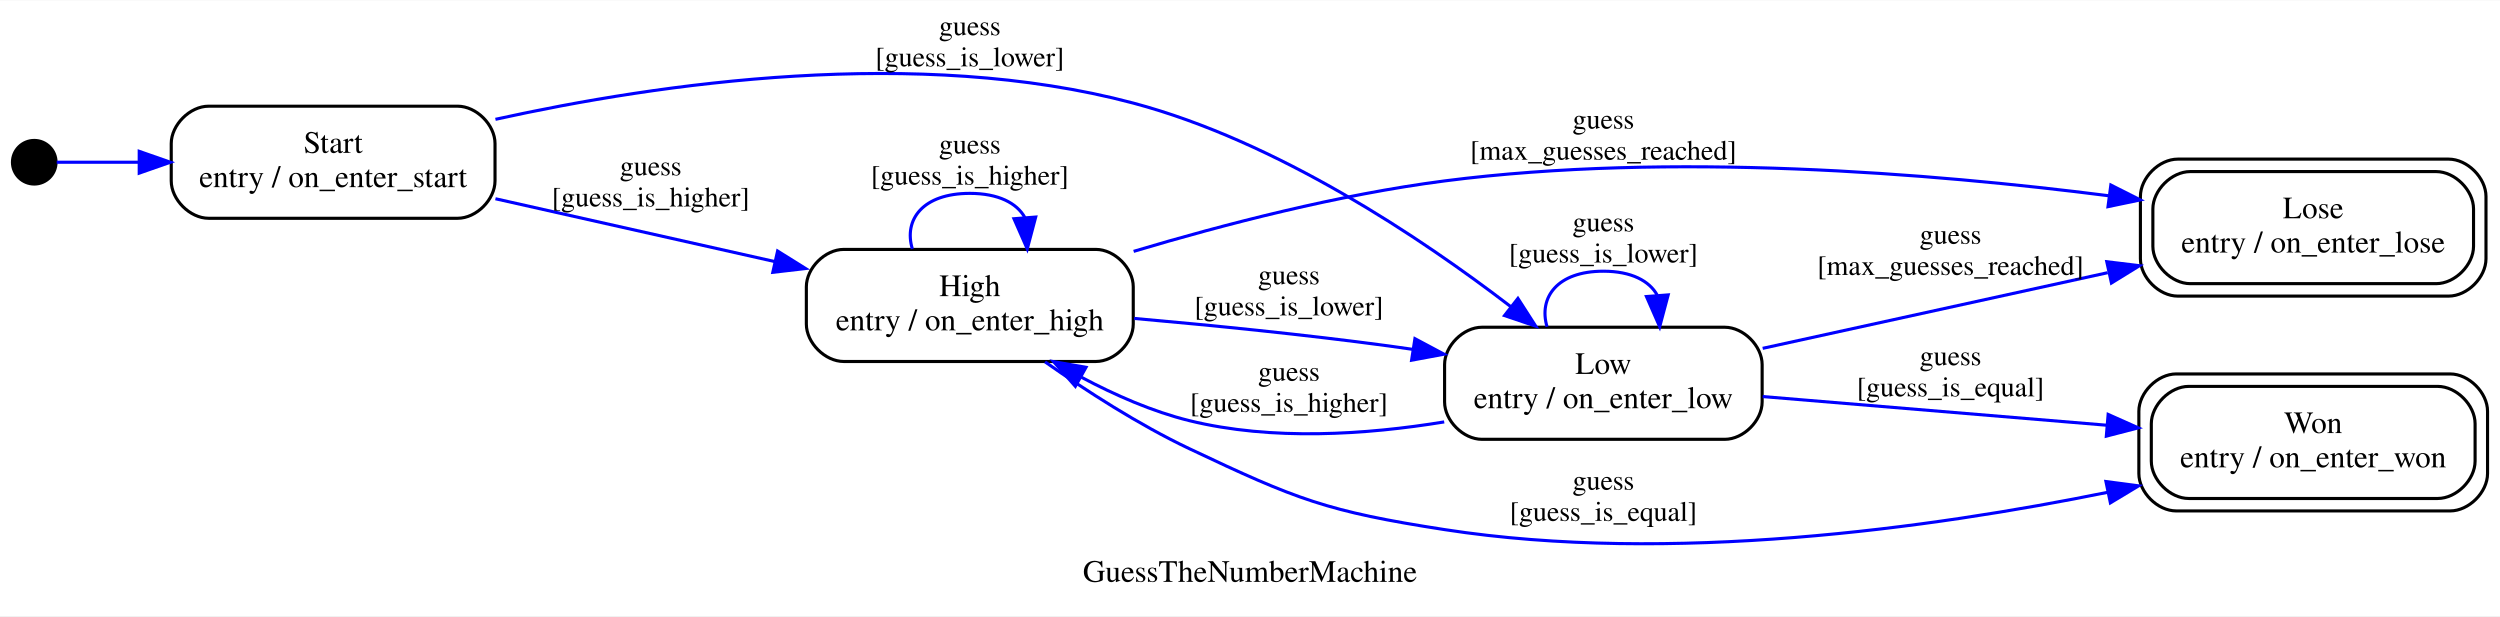
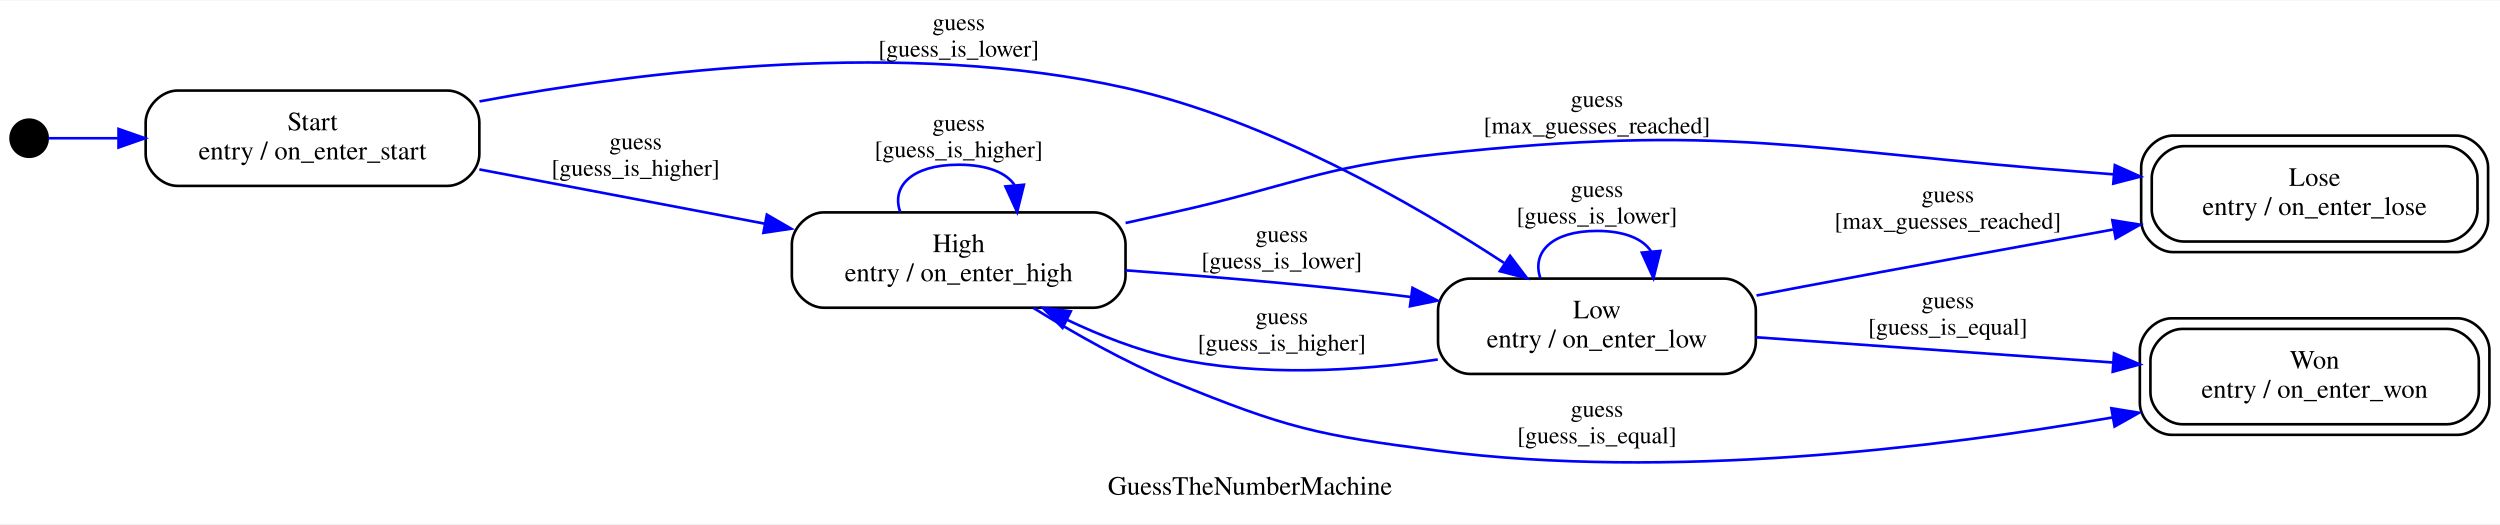
- <svg xmlns="http://www.w3.org/2000/svg" width="803pt" height="198pt" viewBox="0.00 0.00 803.00 197.78">
-   <g id="graph0" class="graph" transform="scale(1 1) rotate(0) translate(4 193.7803)">
-     <polygon fill="#ffffff" stroke="transparent" points="-4,4 -4,-193.78 799,-193.78 799,4 -4,4" />
-     <text text-anchor="middle" x="397.5" y="-7" font-family="Times,serif" font-size="10.00" fill="#000000">GuessTheNumberMachine</text>
+ <svg xmlns="http://www.w3.org/2000/svg" width="944pt" height="198pt" viewBox="0.00 0.00 944.00 197.61">
+   <g id="graph0" class="graph" transform="scale(1 1) rotate(0) translate(4 193.61)">
+     <polygon fill="white" stroke="transparent" points="-4,4 -4,-193.61 940,-193.61 940,4 -4,4" />
+     <text text-anchor="middle" x="468" y="-7" font-family="Times,serif" font-size="10.00">GuessTheNumberMachine</text>
    <g id="node1" class="node">
-       <ellipse fill="#000000" stroke="#000000" cx="7" cy="-141.78" rx="7" ry="7" />
-       <text text-anchor="middle" x="7" y="-141.48" font-family="Times,serif" font-size="1.00" fill="#000000">i</text>
+       <ellipse fill="black" stroke="black" cx="7" cy="-141.61" rx="7" ry="7" />
+       <text text-anchor="middle" x="7" y="-141.31" font-family="Times,serif" font-size="1.00">i</text>
    </g>
    <g id="node2" class="node">
-       <path fill="#ffffff" stroke="#000000" d="M143,-159.78C143,-159.78 63,-159.78 63,-159.78 57,-159.78 51,-153.78 51,-147.78 51,-147.78 51,-135.78 51,-135.78 51,-129.78 57,-123.78 63,-123.78 63,-123.78 143,-123.78 143,-123.78 149,-123.78 155,-129.78 155,-135.78 155,-135.78 155,-147.78 155,-147.78 155,-153.78 149,-159.78 143,-159.78" />
-       <text text-anchor="middle" x="103" y="-144.78" font-family="Times,serif" font-size="10.00" fill="#000000">Start</text>
-       <text text-anchor="middle" x="103" y="-133.78" font-family="Times,serif" font-size="10.00" fill="#000000">entry / on_enter_start</text>
+       <path fill="white" stroke="black" d="M165,-159.61C165,-159.61 63,-159.61 63,-159.61 57,-159.61 51,-153.61 51,-147.61 51,-147.61 51,-135.61 51,-135.61 51,-129.61 57,-123.61 63,-123.61 63,-123.61 165,-123.61 165,-123.61 171,-123.61 177,-129.61 177,-135.61 177,-135.61 177,-147.61 177,-147.61 177,-153.61 171,-159.61 165,-159.61" />
+       <text text-anchor="middle" x="114" y="-144.61" font-family="Times,serif" font-size="10.00">Start</text>
+       <text text-anchor="middle" x="114" y="-133.61" font-family="Times,serif" font-size="10.00">entry / on_enter_start</text>
    </g>
    <g id="edge1" class="edge">
-       <path fill="none" stroke="#0000ff" d="M14.216,-141.78C20.425,-141.78 30.049,-141.78 40.707,-141.78" />
-       <polygon fill="#0000ff" stroke="#0000ff" points="40.718,-145.28 50.718,-141.78 40.718,-138.28 40.718,-145.28" />
+       <path fill="none" stroke="blue" d="M14.25,-141.61C20.14,-141.61 29.64,-141.61 40.49,-141.61" />
+       <polygon fill="blue" stroke="blue" points="40.76,-145.11 50.76,-141.61 40.76,-138.11 40.76,-145.11" />
    </g>
    <g id="node3" class="node">
-       <path fill="#ffffff" stroke="#000000" d="M348,-113.78C348,-113.78 267,-113.78 267,-113.78 261,-113.78 255,-107.78 255,-101.78 255,-101.78 255,-89.78 255,-89.78 255,-83.78 261,-77.78 267,-77.78 267,-77.78 348,-77.78 348,-77.78 354,-77.78 360,-83.78 360,-89.78 360,-89.78 360,-101.78 360,-101.78 360,-107.78 354,-113.78 348,-113.78" />
-       <text text-anchor="middle" x="307.5" y="-98.78" font-family="Times,serif" font-size="10.00" fill="#000000">High</text>
-       <text text-anchor="middle" x="307.5" y="-87.78" font-family="Times,serif" font-size="10.00" fill="#000000">entry / on_enter_high</text>
+       <path fill="white" stroke="black" d="M409,-113.61C409,-113.61 307,-113.61 307,-113.61 301,-113.61 295,-107.61 295,-101.61 295,-101.61 295,-89.61 295,-89.61 295,-83.61 301,-77.61 307,-77.61 307,-77.61 409,-77.61 409,-77.61 415,-77.61 421,-83.61 421,-89.61 421,-89.61 421,-101.61 421,-101.61 421,-107.61 415,-113.61 409,-113.61" />
+       <text text-anchor="middle" x="358" y="-98.61" font-family="Times,serif" font-size="10.00">High</text>
+       <text text-anchor="middle" x="358" y="-87.61" font-family="Times,serif" font-size="10.00">entry / on_enter_high</text>
    </g>
    <g id="edge11" class="edge">
-       <path fill="none" stroke="#0000ff" d="M155.133,-130.054C182.444,-123.91 216.092,-116.341 244.815,-109.88" />
-       <polygon fill="#0000ff" stroke="#0000ff" points="245.763,-113.255 254.751,-107.646 244.227,-106.425 245.763,-113.255" />
-       <text text-anchor="middle" x="205" y="-137.58" font-family="Times,serif" font-size="9.00" fill="#000000">guess</text>
-       <text text-anchor="middle" x="205" y="-127.58" font-family="Times,serif" font-size="9.00" fill="#000000">[guess_is_higher]</text>
+       <path fill="none" stroke="blue" d="M177.01,-129.83C209.89,-123.58 250.47,-115.86 284.77,-109.34" />
+       <polygon fill="blue" stroke="blue" points="285.56,-112.76 294.73,-107.45 284.26,-105.88 285.56,-112.76" />
+       <text text-anchor="middle" x="236" y="-137.41" font-family="Times,serif" font-size="9.00">guess</text>
+       <text text-anchor="middle" x="236" y="-127.41" font-family="Times,serif" font-size="9.00">[guess_is_higher]</text>
    </g>
    <g id="node6" class="node">
-       <path fill="#ffffff" stroke="#000000" d="M550,-88.78C550,-88.78 472,-88.78 472,-88.78 466,-88.78 460,-82.78 460,-76.78 460,-76.78 460,-64.78 460,-64.78 460,-58.78 466,-52.78 472,-52.78 472,-52.78 550,-52.78 550,-52.78 556,-52.78 562,-58.78 562,-64.78 562,-64.78 562,-76.78 562,-76.78 562,-82.78 556,-88.78 550,-88.78" />
-       <text text-anchor="middle" x="511" y="-73.78" font-family="Times,serif" font-size="10.00" fill="#000000">Low</text>
-       <text text-anchor="middle" x="511" y="-62.78" font-family="Times,serif" font-size="10.00" fill="#000000">entry / on_enter_low</text>
+       <path fill="white" stroke="black" d="M647,-88.61C647,-88.61 551,-88.61 551,-88.61 545,-88.61 539,-82.61 539,-76.61 539,-76.61 539,-64.61 539,-64.61 539,-58.61 545,-52.61 551,-52.61 551,-52.61 647,-52.61 647,-52.61 653,-52.61 659,-58.61 659,-64.61 659,-64.61 659,-76.61 659,-76.61 659,-82.61 653,-88.61 647,-88.61" />
+       <text text-anchor="middle" x="599" y="-73.61" font-family="Times,serif" font-size="10.00">Low</text>
+       <text text-anchor="middle" x="599" y="-62.61" font-family="Times,serif" font-size="10.00">entry / on_enter_low</text>
    </g>
    <g id="edge10" class="edge">
-       <path fill="none" stroke="#0000ff" d="M155.134,-155.562C207.729,-167.172 290.826,-179.199 360,-160.78 406.167,-148.488 452.337,-117.574 481.242,-95.41" />
-       <polygon fill="#0000ff" stroke="#0000ff" points="483.556,-98.044 489.28,-89.129 479.246,-92.528 483.556,-98.044" />
-       <text text-anchor="middle" x="307.5" y="-182.58" font-family="Times,serif" font-size="9.00" fill="#000000">guess</text>
-       <text text-anchor="middle" x="307.5" y="-172.58" font-family="Times,serif" font-size="9.00" fill="#000000">[guess_is_lower]</text>
+       <path fill="none" stroke="blue" d="M177.05,-155.51C239.44,-167.15 338.01,-179.14 421,-160.61 474.43,-148.68 529.69,-116.92 563.94,-94.52" />
+       <polygon fill="blue" stroke="blue" points="566.21,-97.21 572.6,-88.76 562.34,-91.39 566.21,-97.21" />
+       <text text-anchor="middle" x="358" y="-182.41" font-family="Times,serif" font-size="9.00">guess</text>
+       <text text-anchor="middle" x="358" y="-172.41" font-family="Times,serif" font-size="9.00">[guess_is_lower]</text>
    </g>
    <g id="edge5" class="edge">
-       <path fill="none" stroke="#0000ff" d="M289.047,-113.933C286.209,-123.319 292.359,-131.78 307.5,-131.78 316.726,-131.78 322.614,-128.638 325.164,-124.06" />
-       <polygon fill="#0000ff" stroke="#0000ff" points="328.666,-124.174 325.953,-113.933 321.687,-123.631 328.666,-124.174" />
-       <text text-anchor="middle" x="307.5" y="-144.58" font-family="Times,serif" font-size="9.00" fill="#000000">guess</text>
-       <text text-anchor="middle" x="307.5" y="-134.58" font-family="Times,serif" font-size="9.00" fill="#000000">[guess_is_higher]</text>
+       <path fill="none" stroke="blue" d="M335.93,-113.77C332.53,-123.15 339.89,-131.61 358,-131.61 369.04,-131.61 376.08,-128.47 379.13,-123.89" />
+       <polygon fill="blue" stroke="blue" points="382.63,-124.05 380.07,-113.77 375.66,-123.4 382.63,-124.05" />
+       <text text-anchor="middle" x="358" y="-144.41" font-family="Times,serif" font-size="9.00">guess</text>
+       <text text-anchor="middle" x="358" y="-134.41" font-family="Times,serif" font-size="9.00">[guess_is_higher]</text>
    </g>
    <g id="node4" class="node">
-       <path fill="#ffffff" stroke="#000000" d="M778.5,-138.78C778.5,-138.78 699.5,-138.78 699.5,-138.78 693.5,-138.78 687.5,-132.78 687.5,-126.78 687.5,-126.78 687.5,-114.78 687.5,-114.78 687.5,-108.78 693.5,-102.78 699.5,-102.78 699.5,-102.78 778.5,-102.78 778.5,-102.78 784.5,-102.78 790.5,-108.78 790.5,-114.78 790.5,-114.78 790.5,-126.78 790.5,-126.78 790.5,-132.78 784.5,-138.78 778.5,-138.78" />
-       <path fill="none" stroke="#000000" d="M782.5,-142.78C782.5,-142.78 695.5,-142.78 695.5,-142.78 689.5,-142.78 683.5,-136.78 683.5,-130.78 683.5,-130.78 683.5,-110.78 683.5,-110.78 683.5,-104.78 689.5,-98.78 695.5,-98.78 695.5,-98.78 782.5,-98.78 782.5,-98.78 788.5,-98.78 794.5,-104.78 794.5,-110.78 794.5,-110.78 794.5,-130.78 794.5,-130.78 794.5,-136.78 788.5,-142.78 782.5,-142.78" />
-       <text text-anchor="middle" x="739" y="-123.78" font-family="Times,serif" font-size="10.00" fill="#000000">Lose</text>
-       <text text-anchor="middle" x="739" y="-112.78" font-family="Times,serif" font-size="10.00" fill="#000000">entry / on_enter_lose</text>
+       <path fill="white" stroke="black" d="M919.5,-138.61C919.5,-138.61 820.5,-138.61 820.5,-138.61 814.5,-138.61 808.5,-132.61 808.5,-126.61 808.5,-126.61 808.5,-114.61 808.5,-114.61 808.5,-108.61 814.5,-102.61 820.5,-102.61 820.5,-102.61 919.5,-102.61 919.5,-102.61 925.5,-102.61 931.5,-108.61 931.5,-114.61 931.5,-114.61 931.5,-126.61 931.5,-126.61 931.5,-132.61 925.5,-138.61 919.5,-138.61" />
+       <path fill="none" stroke="black" d="M923.5,-142.61C923.5,-142.61 816.5,-142.61 816.5,-142.61 810.5,-142.61 804.5,-136.61 804.5,-130.61 804.5,-130.61 804.5,-110.61 804.5,-110.61 804.5,-104.61 810.5,-98.61 816.5,-98.61 816.5,-98.61 923.5,-98.61 923.5,-98.61 929.5,-98.61 935.5,-104.61 935.5,-110.61 935.5,-110.61 935.5,-130.61 935.5,-130.61 935.5,-136.61 929.5,-142.61 923.5,-142.61" />
+       <text text-anchor="middle" x="870" y="-123.61" font-family="Times,serif" font-size="10.00">Lose</text>
+       <text text-anchor="middle" x="870" y="-112.61" font-family="Times,serif" font-size="10.00">entry / on_enter_lose</text>
    </g>
    <g id="edge2" class="edge">
-       <path fill="none" stroke="#0000ff" d="M360.123,-113.15C389.21,-121.842 426.203,-131.422 460,-135.78 532.577,-145.14 616.504,-138.26 673.2,-131.029" />
-       <polygon fill="#0000ff" stroke="#0000ff" points="674.003,-134.453 683.461,-129.679 673.09,-127.513 674.003,-134.453" />
-       <text text-anchor="middle" x="511" y="-152.58" font-family="Times,serif" font-size="9.00" fill="#000000">guess</text>
-       <text text-anchor="middle" x="511" y="-142.58" font-family="Times,serif" font-size="9.00" fill="#000000">[max_guesses_reached]</text>
+       <path fill="none" stroke="blue" d="M421.01,-109.6C427.09,-110.96 433.16,-112.32 439,-113.61 483.42,-123.5 493.76,-130.7 539,-135.61 648.18,-147.48 676.49,-136.91 786,-128.61 788.68,-128.41 791.41,-128.2 794.17,-127.97" />
+       <polygon fill="blue" stroke="blue" points="794.56,-131.45 804.23,-127.12 793.97,-124.47 794.56,-131.45" />
+       <text text-anchor="middle" x="599" y="-153.41" font-family="Times,serif" font-size="9.00">guess</text>
+       <text text-anchor="middle" x="599" y="-143.41" font-family="Times,serif" font-size="9.00">[max_guesses_reached]</text>
    </g>
    <g id="node5" class="node">
-       <path fill="#ffffff" stroke="#000000" d="M779,-69.78C779,-69.78 699,-69.78 699,-69.78 693,-69.78 687,-63.78 687,-57.78 687,-57.78 687,-45.78 687,-45.78 687,-39.78 693,-33.78 699,-33.78 699,-33.78 779,-33.78 779,-33.78 785,-33.78 791,-39.78 791,-45.78 791,-45.78 791,-57.78 791,-57.78 791,-63.78 785,-69.78 779,-69.78" />
-       <path fill="none" stroke="#000000" d="M783,-73.78C783,-73.78 695,-73.78 695,-73.78 689,-73.78 683,-67.78 683,-61.78 683,-61.78 683,-41.78 683,-41.78 683,-35.78 689,-29.78 695,-29.78 695,-29.78 783,-29.78 783,-29.78 789,-29.78 795,-35.78 795,-41.78 795,-41.78 795,-61.78 795,-61.78 795,-67.78 789,-73.78 783,-73.78" />
-       <text text-anchor="middle" x="739" y="-54.78" font-family="Times,serif" font-size="10.00" fill="#000000">Won</text>
-       <text text-anchor="middle" x="739" y="-43.78" font-family="Times,serif" font-size="10.00" fill="#000000">entry / on_enter_won</text>
+       <path fill="white" stroke="black" d="M920,-69.61C920,-69.61 820,-69.61 820,-69.61 814,-69.61 808,-63.61 808,-57.61 808,-57.61 808,-45.61 808,-45.61 808,-39.61 814,-33.61 820,-33.61 820,-33.61 920,-33.61 920,-33.61 926,-33.61 932,-39.61 932,-45.61 932,-45.61 932,-57.61 932,-57.61 932,-63.61 926,-69.61 920,-69.61" />
+       <path fill="none" stroke="black" d="M924,-73.61C924,-73.61 816,-73.61 816,-73.61 810,-73.61 804,-67.61 804,-61.61 804,-61.61 804,-41.61 804,-41.61 804,-35.61 810,-29.61 816,-29.61 816,-29.61 924,-29.61 924,-29.61 930,-29.61 936,-35.61 936,-41.61 936,-41.61 936,-61.61 936,-61.61 936,-67.61 930,-73.61 924,-73.61" />
+       <text text-anchor="middle" x="870" y="-54.61" font-family="Times,serif" font-size="10.00">Won</text>
+       <text text-anchor="middle" x="870" y="-43.61" font-family="Times,serif" font-size="10.00">entry / on_enter_won</text>
    </g>
    <g id="edge3" class="edge">
-       <path fill="none" stroke="#0000ff" d="M331.661,-77.667C344.847,-68.399 361.756,-57.479 378,-49.78 412.549,-33.406 422.217,-29.627 460,-23.78 532.5,-12.562 616.327,-24.255 673.021,-35.772" />
-       <polygon fill="#0000ff" stroke="#0000ff" points="672.427,-39.223 682.931,-37.839 673.856,-32.37 672.427,-39.223" />
-       <text text-anchor="middle" x="511" y="-36.58" font-family="Times,serif" font-size="9.00" fill="#000000">guess</text>
-       <text text-anchor="middle" x="511" y="-26.58" font-family="Times,serif" font-size="9.00" fill="#000000">[guess_is_equal]</text>
+       <path fill="none" stroke="blue" d="M386.21,-77.53C401.27,-68.16 420.61,-57.13 439,-49.61 481.51,-32.24 493.45,-29.44 539,-23.61 626.07,-12.48 726.65,-24.58 793.66,-36.17" />
+       <polygon fill="blue" stroke="blue" points="793.25,-39.65 803.71,-37.95 794.47,-32.76 793.25,-39.65" />
+       <text text-anchor="middle" x="599" y="-36.41" font-family="Times,serif" font-size="9.00">guess</text>
+       <text text-anchor="middle" x="599" y="-26.41" font-family="Times,serif" font-size="9.00">[guess_is_equal]</text>
    </g>
    <g id="edge4" class="edge">
-       <path fill="none" stroke="#0000ff" d="M360.305,-91.609C385.148,-89.408 415.148,-86.408 442,-82.78 444.53,-82.439 447.11,-82.072 449.714,-81.687" />
-       <polygon fill="#0000ff" stroke="#0000ff" points="450.474,-85.111 459.822,-80.126 449.405,-78.193 450.474,-85.111" />
-       <text text-anchor="middle" x="410" y="-102.58" font-family="Times,serif" font-size="9.00" fill="#000000">guess</text>
-       <text text-anchor="middle" x="410" y="-92.58" font-family="Times,serif" font-size="9.00" fill="#000000">[guess_is_lower]</text>
+       <path fill="none" stroke="blue" d="M421.03,-91.72C451.25,-89.55 488.07,-86.5 521,-82.61 523.53,-82.32 526.1,-82 528.7,-81.66" />
+       <polygon fill="blue" stroke="blue" points="529.35,-85.11 538.79,-80.3 528.41,-78.17 529.35,-85.11" />
+       <text text-anchor="middle" x="480" y="-102.41" font-family="Times,serif" font-size="9.00">guess</text>
+       <text text-anchor="middle" x="480" y="-92.41" font-family="Times,serif" font-size="9.00">[guess_is_lower]</text>
    </g>
    <g id="edge9" class="edge">
-       <path fill="none" stroke="#0000ff" d="M459.879,-58.371C434.895,-54.272 404.562,-52.233 378,-58.78 366.166,-61.697 354.121,-66.994 343.414,-72.685" />
-       <polygon fill="#0000ff" stroke="#0000ff" points="341.404,-69.799 334.388,-77.738 344.823,-75.907 341.404,-69.799" />
-       <text text-anchor="middle" x="410" y="-71.58" font-family="Times,serif" font-size="9.00" fill="#000000">guess</text>
-       <text text-anchor="middle" x="410" y="-61.58" font-family="Times,serif" font-size="9.00" fill="#000000">[guess_is_higher]</text>
+       <path fill="none" stroke="blue" d="M538.9,-58.06C508.72,-53.68 471.58,-51.45 439,-58.61 425.42,-61.6 411.41,-67.13 398.98,-73.02" />
+       <polygon fill="blue" stroke="blue" points="397.22,-69.98 389.81,-77.55 400.33,-76.25 397.22,-69.98" />
+       <text text-anchor="middle" x="480" y="-71.41" font-family="Times,serif" font-size="9.00">guess</text>
+       <text text-anchor="middle" x="480" y="-61.41" font-family="Times,serif" font-size="9.00">[guess_is_higher]</text>
    </g>
    <g id="edge6" class="edge">
-       <path fill="none" stroke="#0000ff" d="M562.168,-82.001C594.91,-89.182 637.708,-98.567 672.999,-106.306" />
-       <polygon fill="#0000ff" stroke="#0000ff" points="672.696,-109.823 683.213,-108.546 674.195,-102.986 672.696,-109.823" />
-       <text text-anchor="middle" x="622.5" y="-115.58" font-family="Times,serif" font-size="9.00" fill="#000000">guess</text>
-       <text text-anchor="middle" x="622.5" y="-105.58" font-family="Times,serif" font-size="9.00" fill="#000000">[max_guesses_reached]</text>
+       <path fill="none" stroke="blue" d="M659.26,-82.23C665.25,-83.39 671.25,-84.53 677,-85.61 715.49,-92.87 758.36,-100.71 793.82,-107.13" />
+       <polygon fill="blue" stroke="blue" points="793.62,-110.65 804.09,-108.98 794.87,-103.76 793.62,-110.65" />
+       <text text-anchor="middle" x="731.5" y="-117.41" font-family="Times,serif" font-size="9.00">guess</text>
+       <text text-anchor="middle" x="731.5" y="-107.41" font-family="Times,serif" font-size="9.00">[max_guesses_reached]</text>
    </g>
    <g id="edge7" class="edge">
-       <path fill="none" stroke="#0000ff" d="M562.168,-66.516C594.79,-63.798 637.396,-60.247 672.612,-57.313" />
-       <polygon fill="#0000ff" stroke="#0000ff" points="673.134,-60.781 682.808,-56.463 672.552,-53.806 673.134,-60.781" />
-       <text text-anchor="middle" x="622.5" y="-76.58" font-family="Times,serif" font-size="9.00" fill="#000000">guess</text>
-       <text text-anchor="middle" x="622.5" y="-66.58" font-family="Times,serif" font-size="9.00" fill="#000000">[guess_is_equal]</text>
+       <path fill="none" stroke="blue" d="M659.03,-66.45C698.69,-63.64 751.3,-59.93 793.93,-56.92" />
+       <polygon fill="blue" stroke="blue" points="794.25,-60.4 803.98,-56.21 793.76,-53.42 794.25,-60.4" />
+       <text text-anchor="middle" x="731.5" y="-77.41" font-family="Times,serif" font-size="9.00">guess</text>
+       <text text-anchor="middle" x="731.5" y="-67.41" font-family="Times,serif" font-size="9.00">[guess_is_equal]</text>
    </g>
    <g id="edge8" class="edge">
-       <path fill="none" stroke="#0000ff" d="M492.909,-88.933C490.126,-98.319 496.156,-106.78 511,-106.78 520.045,-106.78 525.818,-103.638 528.318,-99.06" />
-       <polygon fill="#0000ff" stroke="#0000ff" points="531.82,-99.17 529.091,-88.933 524.84,-98.638 531.82,-99.17" />
-       <text text-anchor="middle" x="511" y="-119.58" font-family="Times,serif" font-size="9.00" fill="#000000">guess</text>
-       <text text-anchor="middle" x="511" y="-109.58" font-family="Times,serif" font-size="9.00" fill="#000000">[guess_is_lower]</text>
+       <path fill="none" stroke="blue" d="M577.65,-88.77C574.37,-98.15 581.48,-106.61 599,-106.61 609.67,-106.61 616.49,-103.47 619.44,-98.89" />
+       <polygon fill="blue" stroke="blue" points="622.94,-99.04 620.35,-88.77 615.96,-98.41 622.94,-99.04" />
+       <text text-anchor="middle" x="599" y="-119.41" font-family="Times,serif" font-size="9.00">guess</text>
+       <text text-anchor="middle" x="599" y="-109.41" font-family="Times,serif" font-size="9.00">[guess_is_lower]</text>
    </g>
  </g>
</svg>
